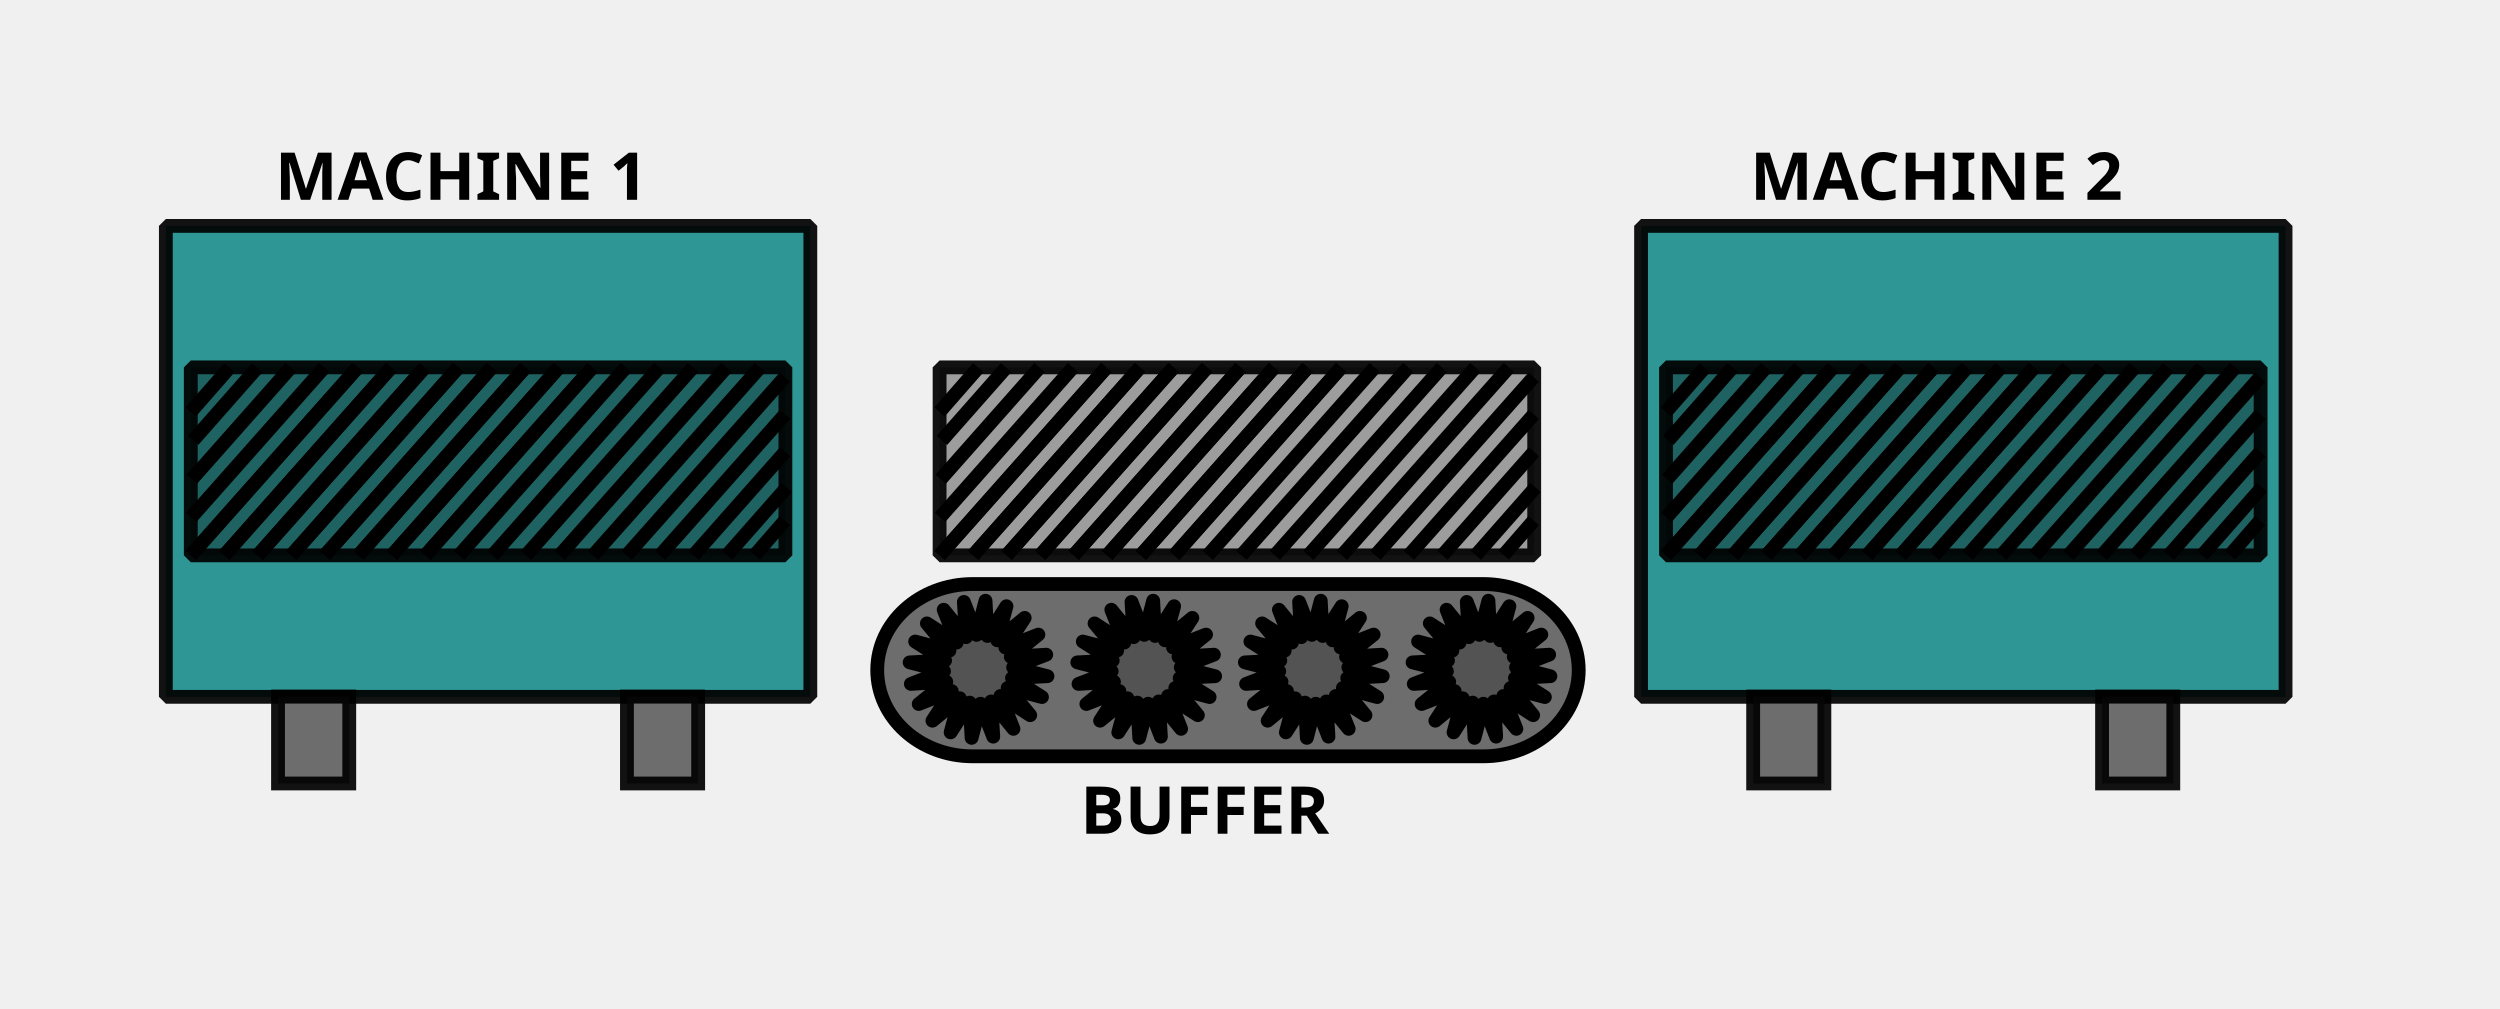
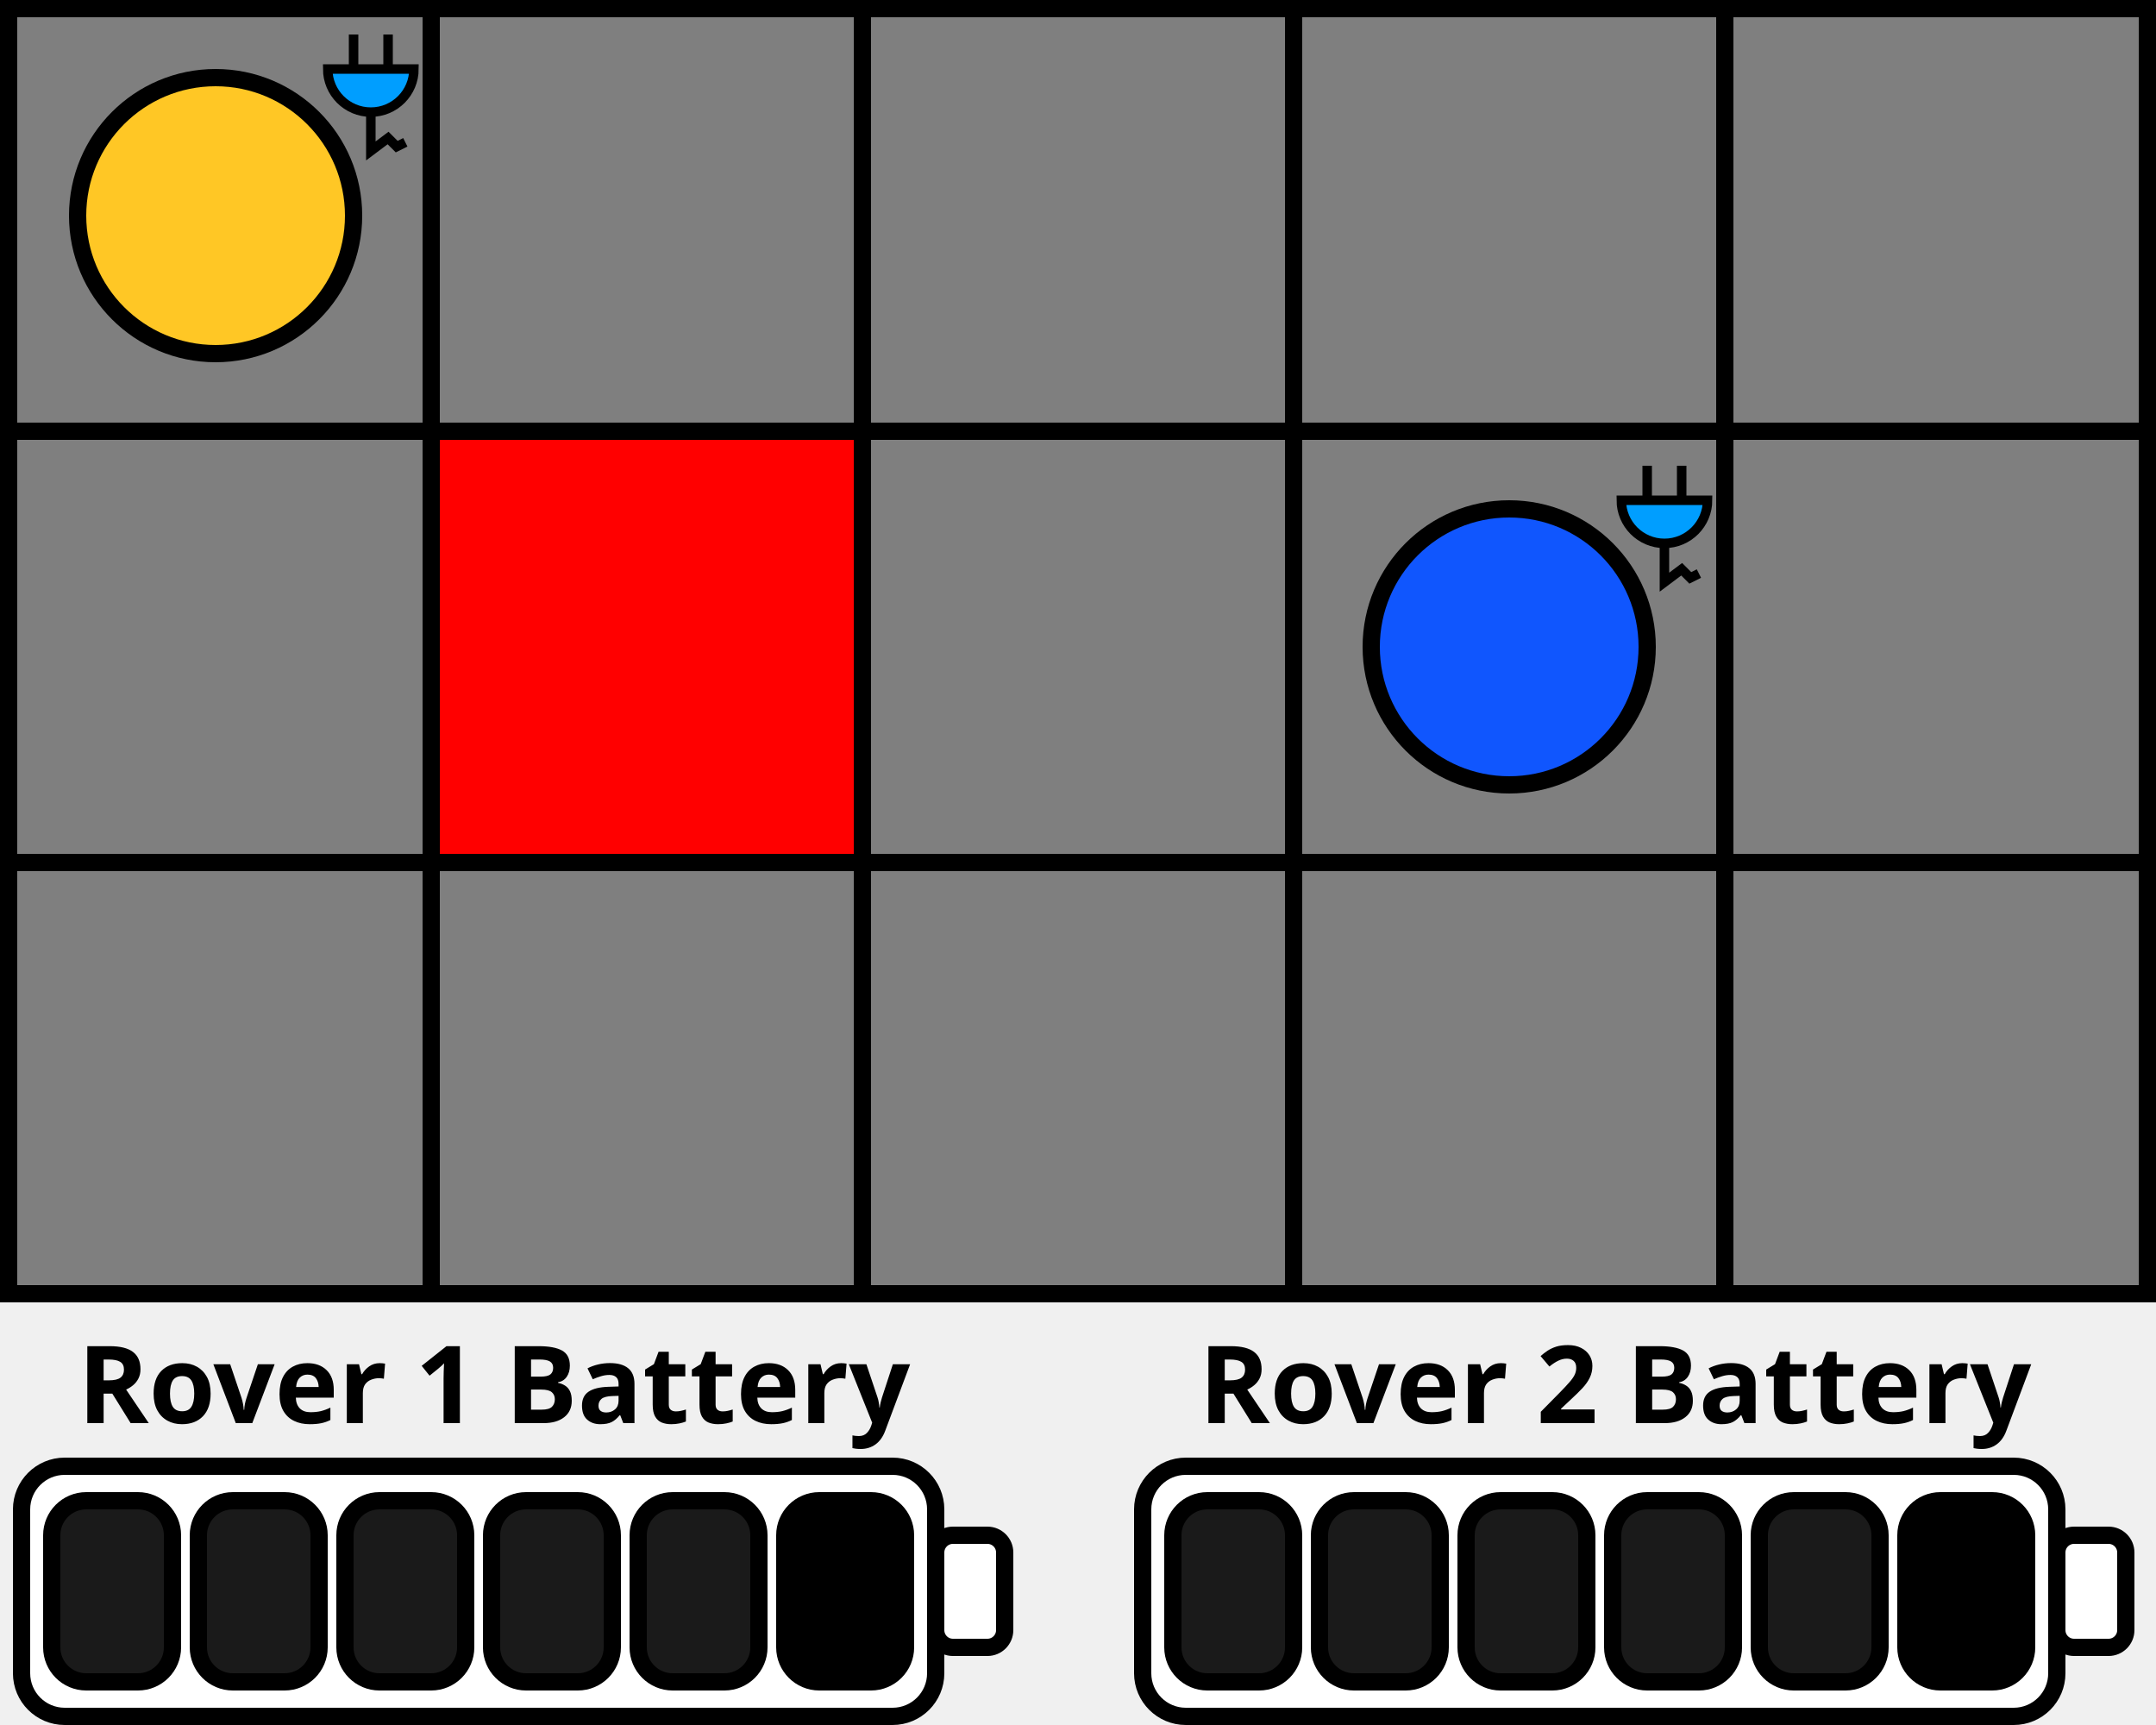
- <svg xmlns="http://www.w3.org/2000/svg" xmlns:xlink="http://www.w3.org/1999/xlink" width="181.124mm" height="73.05mm" version="1.1" viewBox="0 0 181.124 73.05" id="svg868">
-   <defs id="defs872">
-     <marker style="overflow:visible" id="Arrow2Mend" refX="0" refY="0" orient="auto">
-       <path transform="scale(-0.6)" d="M 8.719,4.034 -2.207,0.016 8.719,-4.002 c -1.745,2.372 -1.735,5.617 -6e-7,8.035 z" style="fill:context-stroke;fill-rule:evenodd;stroke-width:0.625;stroke-linejoin:round" id="path901" />
-     </marker>
-     <marker style="overflow:visible" id="Arrow2Lend" refX="0" refY="0" orient="auto">
-       <path transform="matrix(-1.1,0,0,-1.1,-1.1,0)" d="M 8.719,4.034 -2.207,0.016 8.719,-4.002 c -1.745,2.372 -1.735,5.617 -6e-7,8.035 z" style="fill:context-stroke;fill-rule:evenodd;stroke-width:0.625;stroke-linejoin:round" id="path17858" />
-     </marker>
-     <linearGradient id="linearGradient17638">
-       <stop style="stop-color:#f6722a;stop-opacity:1;" offset="0" id="stop17634" />
-       <stop style="stop-color:#f6722a;stop-opacity:0;" offset="1" id="stop17636" />
-     </linearGradient>
-     <linearGradient id="linearGradient16834">
-       <stop style="stop-color:#00a500;stop-opacity:1;" offset="0" id="stop16830" />
-       <stop style="stop-color:#00a500;stop-opacity:0;" offset="1" id="stop16832" />
-     </linearGradient>
-     <linearGradient xlink:href="#linearGradient17638" id="linearGradient17640" x1="217.504" y1="29.554" x2="269.643" y2="29.554" gradientUnits="userSpaceOnUse" gradientTransform="matrix(0.6414078,0,0,0.6383907,42.29711,2.3982)" />
-     <linearGradient xlink:href="#linearGradient16834" id="linearGradient1231" gradientUnits="userSpaceOnUse" gradientTransform="matrix(-0.6414078,0,0,0.6383907,173.6589,2.398199)" x1="217.504" y1="29.554" x2="269.643" y2="29.554" />
+ <svg xmlns="http://www.w3.org/2000/svg" xmlns:xlink="http://www.w3.org/1999/xlink" width="500" height="400">
+   <defs>
+     <circle id="roverCircle" r="32" stroke="black" stroke-width="4" />
+     <svg id="charge">
+       <path d="M 82 8 v 8" fill="none" stroke="black" stroke-width="2.2" />
+       <path d="M 90 8 v 8" fill="none" stroke="black" stroke-width="2.2" />
+       <path d="M 76 16 h 20 a 10 10 0 0 1 -20 0 z" fill="rgb(0,158,255)" stroke="black" stroke-width="2.2" />
+       <path d="M 86 26 v 9 l 4 -3 l 2 2 l 2 -1" fill="none" stroke="black" stroke-width="2.2" />
+     </svg>
+     <rect id="batteryRect" y="340" width="212" height="58" rx="10" fill="white" stroke="black" stroke-width="4px" />
+     <rect id="batteryMiniRect" y="356" width="16" height="26" rx="4" fill="white" stroke="black" stroke-width="4px" />
+     <text id="batteryText" y="330" style="font:bold 25px sans-serif" />
+     <rect id="batteryCell" y="6" width="28" height="42" rx="8" stroke="black" stroke-width="4px" />
+     <svg id="batteryCells">
+       <use xlink:href="#batteryCell" x="12" fill="rgb(26, 26, 26)" />
+       <use xlink:href="#batteryCell" x="46" fill="rgb(26, 26, 26)" />
+       <use xlink:href="#batteryCell" x="80" fill="rgb(26, 26, 26)" />
+       <use xlink:href="#batteryCell" x="114" fill="rgb(26, 26, 26)" />
+       <use xlink:href="#batteryCell" x="148" fill="rgb(26, 26, 26)" />
+       <use xlink:href="#batteryCell" x="182" fill="black" />
+     </svg>
  </defs>
-   <text transform="scale(1.00235,0.9976552)" x="19.871" y="14.507" font-family="Verdana" font-size="4.804px" font-weight="bold" stroke-width="0.265" style="line-height:1.25" xml:space="preserve" id="text826">
-     <tspan x="19.871" y="14.507" font-family="Verdana" font-size="4.804px" font-weight="bold" stroke-width="0.265" id="tspan824">MACHINE 1</tspan>
-   </text>
-   <path d="M 12.016,16.365 H 58.708 V 50.485 H 12.016 Z" fill="#008080" fill-opacity="0.804" fill-rule="evenodd" stroke="#000000" stroke-miterlimit="1" stroke-opacity="0.922" id="M1" style="fill:#008080;fill-opacity:0.804;stroke-width:1" />
-   <g transform="matrix(0.7582627,0,0,0.7547111,-4.8771,-61.28979)" fill="#4d4d4d" fill-opacity="0.803" fill-rule="evenodd" stroke="#000000" stroke-linecap="square" stroke-opacity="0.922" stroke-width="1.322" id="g834">
-     <rect x="32.997" y="148.07" width="6.804" height="8.351" id="rect830" style="stroke-width:1.322" />
-     <rect x="66.335" y="148.07" width="6.804" height="8.351" id="rect832" style="stroke-width:1.322" />
-   </g>
-   <text transform="scale(1.00235,0.9976552)" x="126.496" y="14.507" font-family="Verdana" font-size="4.804px" font-weight="bold" stroke-width="0.265" style="line-height:1.25" xml:space="preserve" id="text838">
-     <tspan x="126.496" y="14.507" font-family="Verdana" font-size="4.804px" font-weight="bold" stroke-width="0.265" id="tspan836">MACHINE 2</tspan>
-   </text>
-   <path d="m 118.895,16.365 h 46.692 v 34.12 h -46.692 z" fill="#008080" fill-opacity="0.804" fill-rule="evenodd" stroke="#000000" stroke-miterlimit="1" stroke-opacity="0.922" id="M2" style="stroke-width:1" />
-   <g transform="matrix(0.7582627,0,0,0.7547111,101.995,-61.28979)" fill="#4d4d4d" fill-opacity="0.803" fill-rule="evenodd" stroke="#000000" stroke-linecap="square" stroke-opacity="0.922" stroke-width="1.322" id="g846">
-     <rect x="32.997" y="148.07" width="6.804" height="8.351" id="rect842" style="stroke-width:1.322" />
-     <rect x="66.335" y="148.07" width="6.804" height="8.351" id="rect844" style="stroke-width:1.322" />
-   </g>
-   <rect x="63.555" y="42.313" width="50.822" height="12.481" rx="6.902" ry="6.902" id="rect848" style="fill:#4d4d4d;fill-opacity:0.804;fill-rule:evenodd;stroke:#000000;stroke-width:1;stroke-linejoin:round" />
-   <g stroke-width="5.807" id="g858" transform="matrix(0.7650332,0,0,0.7614346,11.73636,-59.28558)" style="fill:#4d4d4d;fill-opacity:0.804;fill-rule:evenodd;stroke:#000000;stroke-linejoin:round">
-     <path transform="matrix(0.22562,0,0,0.22562,90.433,170.72)" d="m -36.396,-109.96 -12.489,-8.103 5.445,13.856 -9.374,-11.566 0.897,14.86 -5.341,-13.896 -3.739,14.41 -0.785,-14.867 -8.009,12.55 3.847,-14.382 -11.495,9.46 8.103,-12.489 -13.856,5.445 11.566,-9.374 -14.86,0.897 13.896,-5.341 -14.41,-3.739 14.867,-0.785 -12.55,-8.009 14.382,3.847 -9.46,-11.495 12.489,8.103 -5.445,-13.856 9.374,11.566 -0.897,-14.86 5.341,13.896 3.739,-14.41 0.785,14.867 8.009,-12.55 -3.847,14.382 11.495,-9.46 -8.103,12.489 13.856,-5.445 -11.566,9.374 14.86,-0.897 -13.896,5.341 14.41,3.739 -14.867,0.785 12.55,8.009 -14.382,-3.847 z" id="path850" style="stroke-width:5.807" />
-     <path transform="matrix(0.22562,0,0,0.22562,106.31,170.72)" d="m -36.396,-109.96 -12.489,-8.103 5.445,13.856 -9.374,-11.566 0.897,14.86 -5.341,-13.896 -3.739,14.41 -0.785,-14.867 -8.009,12.55 3.847,-14.382 -11.495,9.46 8.103,-12.489 -13.856,5.445 11.566,-9.374 -14.86,0.897 13.896,-5.341 -14.41,-3.739 14.867,-0.785 -12.55,-8.009 14.382,3.847 -9.46,-11.495 12.489,8.103 -5.445,-13.856 9.374,11.566 -0.897,-14.86 5.341,13.896 3.739,-14.41 0.785,14.867 8.009,-12.55 -3.847,14.382 11.495,-9.46 -8.103,12.489 13.856,-5.445 -11.566,9.374 14.86,-0.897 -13.896,5.341 14.41,3.739 -14.867,0.785 12.55,8.009 -14.382,-3.847 z" id="path852" style="stroke-width:5.807" />
-     <path transform="matrix(0.22562,0,0,0.22562,122.18,170.72)" d="m -36.396,-109.96 -12.489,-8.103 5.445,13.856 -9.374,-11.566 0.897,14.86 -5.341,-13.896 -3.739,14.41 -0.785,-14.867 -8.009,12.55 3.847,-14.382 -11.495,9.46 8.103,-12.489 -13.856,5.445 11.566,-9.374 -14.86,0.897 13.896,-5.341 -14.41,-3.739 14.867,-0.785 -12.55,-8.009 14.382,3.847 -9.46,-11.495 12.489,8.103 -5.445,-13.856 9.374,11.566 -0.897,-14.86 5.341,13.896 3.739,-14.41 0.785,14.867 8.009,-12.55 -3.847,14.382 11.495,-9.46 -8.103,12.489 13.856,-5.445 -11.566,9.374 14.86,-0.897 -13.896,5.341 14.41,3.739 -14.867,0.785 12.55,8.009 -14.382,-3.847 z" id="path854" style="stroke-width:5.807" />
-     <path transform="matrix(0.22562,0,0,0.22562,138.06,170.72)" d="m -36.396,-109.96 -12.489,-8.103 5.445,13.856 -9.374,-11.566 0.897,14.86 -5.341,-13.896 -3.739,14.41 -0.785,-14.867 -8.009,12.55 3.847,-14.382 -11.495,9.46 8.103,-12.489 -13.856,5.445 11.566,-9.374 -14.86,0.897 13.896,-5.341 -14.41,-3.739 14.867,-0.785 -12.55,-8.009 14.382,3.847 -9.46,-11.495 12.489,8.103 -5.445,-13.856 9.374,11.566 -0.897,-14.86 5.341,13.896 3.739,-14.41 0.785,14.867 8.009,-12.55 -3.847,14.382 11.495,-9.46 -8.103,12.489 13.856,-5.445 -11.566,9.374 14.86,-0.897 -13.896,5.341 14.41,3.739 -14.867,0.785 12.55,8.009 -14.382,-3.847 z" id="path856" style="stroke-width:5.807" />
-   </g>
-   <text transform="scale(1.00235,0.9976552)" x="78.083" y="60.547" font-family="Verdana" font-size="4.804px" font-weight="bold" stroke-width="0.265" style="line-height:1.25" xml:space="preserve" id="text864">
-     <tspan x="78.083" y="60.547" font-family="Verdana" font-size="4.804px" font-weight="bold" stroke-width="0.265" id="tspan862">BUFFER</tspan>
-   </text>
-   <g id="PieceInM1" transform="matrix(0.7650332,0,0,0.7614346,-83.0076,-54.3221)" style="stroke-width:1.31">
-     <rect style="fill:#000000;fill-opacity:0.344;fill-rule:evenodd;stroke:#000000;stroke-width:1.31;stroke-linecap:square;stroke-linejoin:miter;stroke-miterlimit:1.3;stroke-dasharray:none;stroke-opacity:0.922" id="rect8318" width="56.311" height="17.889" x="126.569" y="106.295" />
-     <path style="fill:none;stroke:#000000;stroke-width:1.31;stroke-linecap:butt;stroke-linejoin:miter;stroke-miterlimit:4;stroke-dasharray:none;stroke-opacity:1" d="m 126.569,124.184 15.806,-17.88" id="path8320" />
-     <path style="fill:none;stroke:#000000;stroke-width:1.31;stroke-linecap:butt;stroke-linejoin:miter;stroke-miterlimit:4;stroke-dasharray:none;stroke-opacity:1" d="M 132.919,124.184 148.725,106.304" id="path8322" />
-     <path style="fill:none;stroke:#000000;stroke-width:1.31;stroke-linecap:butt;stroke-linejoin:miter;stroke-miterlimit:4;stroke-dasharray:none;stroke-opacity:1" d="m 139.269,124.184 15.806,-17.88" id="path8324" />
-     <path style="fill:none;stroke:#000000;stroke-width:1.31;stroke-linecap:butt;stroke-linejoin:miter;stroke-miterlimit:4;stroke-dasharray:none;stroke-opacity:1" d="m 142.444,124.184 15.806,-17.88" id="path8326" />
-     <path style="fill:none;stroke:#000000;stroke-width:1.31;stroke-linecap:butt;stroke-linejoin:miter;stroke-miterlimit:4;stroke-dasharray:none;stroke-opacity:1" d="m 145.62,124.184 15.806,-17.88" id="path8328" />
-     <path style="fill:none;stroke:#000000;stroke-width:1.31;stroke-linecap:butt;stroke-linejoin:miter;stroke-miterlimit:4;stroke-dasharray:none;stroke-opacity:1" d="M 148.795,124.184 164.601,106.304" id="path8330" />
-     <path style="fill:none;stroke:#000000;stroke-width:1.31;stroke-linecap:butt;stroke-linejoin:miter;stroke-miterlimit:4;stroke-dasharray:none;stroke-opacity:1" d="m 126.792,113.243 6.075,-6.924" id="path8332" />
-     <path style="fill:none;stroke:#000000;stroke-width:1.31;stroke-linecap:butt;stroke-linejoin:miter;stroke-miterlimit:4;stroke-dasharray:none;stroke-opacity:1" d="m 129.744,124.184 15.806,-17.88" id="path8334" />
-     <path style="fill:none;stroke:#000000;stroke-width:1.31;stroke-linecap:butt;stroke-linejoin:miter;stroke-miterlimit:4;stroke-dasharray:none;stroke-opacity:1" d="m 136.094,124.184 15.806,-17.88" id="path8336" />
-     <path style="fill:none;stroke:#000000;stroke-width:1.31;stroke-linecap:butt;stroke-linejoin:miter;stroke-miterlimit:4;stroke-dasharray:none;stroke-opacity:1" d="m 126.569,124.184 15.806,-17.88" id="path8338" />
-     <path style="fill:none;stroke:#000000;stroke-width:1.31;stroke-linecap:butt;stroke-linejoin:miter;stroke-miterlimit:4;stroke-dasharray:none;stroke-opacity:1" d="M 132.919,124.184 148.725,106.304" id="path8340" />
-     <path style="fill:none;stroke:#000000;stroke-width:1.31;stroke-linecap:butt;stroke-linejoin:miter;stroke-miterlimit:4;stroke-dasharray:none;stroke-opacity:1" d="m 139.269,124.184 15.806,-17.88" id="path8342" />
-     <path style="fill:none;stroke:#000000;stroke-width:1.31;stroke-linecap:butt;stroke-linejoin:miter;stroke-miterlimit:4;stroke-dasharray:none;stroke-opacity:1" d="m 142.444,124.184 15.806,-17.88" id="path8344" />
-     <path style="fill:none;stroke:#000000;stroke-width:1.31;stroke-linecap:butt;stroke-linejoin:miter;stroke-miterlimit:4;stroke-dasharray:none;stroke-opacity:1" d="m 145.62,124.184 15.806,-17.88" id="path8346" />
-     <path style="fill:none;stroke:#000000;stroke-width:1.31;stroke-linecap:butt;stroke-linejoin:miter;stroke-miterlimit:4;stroke-dasharray:none;stroke-opacity:1" d="M 148.795,124.184 164.601,106.304" id="path8348" />
-     <path style="fill:none;stroke:#000000;stroke-width:1.31;stroke-linecap:butt;stroke-linejoin:miter;stroke-miterlimit:4;stroke-dasharray:none;stroke-opacity:1" d="m 129.744,124.184 15.806,-17.88" id="path8350" />
-     <path style="fill:none;stroke:#000000;stroke-width:1.31;stroke-linecap:butt;stroke-linejoin:miter;stroke-miterlimit:4;stroke-dasharray:none;stroke-opacity:1" d="m 136.094,124.184 15.806,-17.88" id="path8352" />
-     <path style="fill:none;stroke:#000000;stroke-width:1.31;stroke-linecap:butt;stroke-linejoin:miter;stroke-miterlimit:4;stroke-dasharray:none;stroke-opacity:1" d="m 151.97,124.184 15.806,-17.88" id="path8354" />
-     <path style="fill:none;stroke:#000000;stroke-width:1.31;stroke-linecap:butt;stroke-linejoin:miter;stroke-miterlimit:4;stroke-dasharray:none;stroke-opacity:1" d="m 158.32,124.184 15.806,-17.88" id="path8356" />
-     <path style="fill:none;stroke:#000000;stroke-width:1.31;stroke-linecap:butt;stroke-linejoin:miter;stroke-miterlimit:4;stroke-dasharray:none;stroke-opacity:1" d="M 164.67,124.184 180.476,106.304" id="path8358" />
-     <path style="fill:none;stroke:#000000;stroke-width:1.31;stroke-linecap:butt;stroke-linejoin:miter;stroke-miterlimit:4;stroke-dasharray:none;stroke-opacity:1" d="M 167.843,124.183 182.826,107.231" id="path8360" />
-     <path style="fill:none;stroke:#000000;stroke-width:1.31;stroke-linecap:butt;stroke-linejoin:miter;stroke-miterlimit:4;stroke-dasharray:none;stroke-opacity:1" d="m 171.014,124.179 11.833,-13.408" id="path8362" />
-     <path style="fill:none;stroke:#000000;stroke-width:1.31;stroke-linecap:butt;stroke-linejoin:miter;stroke-miterlimit:4;stroke-dasharray:none;stroke-opacity:1" d="m 174.185,124.175 8.67,-9.846" id="path8364" />
-     <path style="fill:none;stroke:#000000;stroke-width:1.31;stroke-linecap:butt;stroke-linejoin:miter;stroke-miterlimit:4;stroke-dasharray:none;stroke-opacity:1" d="m 155.145,124.184 15.806,-17.88" id="path8366" />
-     <path style="fill:none;stroke:#000000;stroke-width:1.31;stroke-linecap:butt;stroke-linejoin:miter;stroke-miterlimit:4;stroke-dasharray:none;stroke-opacity:1" d="m 161.495,124.184 15.806,-17.88" id="path8368" />
-     <path style="fill:none;stroke:#000000;stroke-width:1.31;stroke-linecap:butt;stroke-linejoin:miter;stroke-miterlimit:4;stroke-dasharray:none;stroke-opacity:1" d="m 177.352,124.167 5.649,-6.443" id="path8370" />
-     <path style="fill:none;stroke:#000000;stroke-width:1.31;stroke-linecap:butt;stroke-linejoin:miter;stroke-miterlimit:4;stroke-dasharray:none;stroke-opacity:1" d="m 179.986,124.156 2.843,-3.281" id="path8372" />
-     <path style="fill:none;stroke:#000000;stroke-width:1.31;stroke-linecap:butt;stroke-linejoin:miter;stroke-miterlimit:4;stroke-dasharray:none;stroke-opacity:1" d="m 126.612,120.571 12.593,-14.262" id="path8374" />
-     <path style="fill:none;stroke:#000000;stroke-width:1.31;stroke-linecap:butt;stroke-linejoin:miter;stroke-miterlimit:4;stroke-dasharray:none;stroke-opacity:1" d="m 126.682,116.93 9.354,-10.616" id="path8376" />
-     <path style="fill:none;stroke:#000000;stroke-width:1.31;stroke-linecap:butt;stroke-linejoin:miter;stroke-miterlimit:4;stroke-dasharray:none;stroke-opacity:1" d="m 126.563,110.537 3.666,-4.21" id="path8378" />
-   </g>
-   <g id="PieceInM2" transform="matrix(0.7650332,0,0,0.7614346,23.87109,-54.3221)" style="stroke-width:1.31">
-     <rect style="fill:#000000;fill-opacity:0.344;fill-rule:evenodd;stroke:#000000;stroke-width:1.31;stroke-linecap:square;stroke-linejoin:miter;stroke-miterlimit:1.3;stroke-dasharray:none;stroke-opacity:0.922" id="rect13960" width="56.311" height="17.889" x="126.569" y="106.295" />
-     <path style="fill:none;stroke:#000000;stroke-width:1.31;stroke-linecap:butt;stroke-linejoin:miter;stroke-miterlimit:4;stroke-dasharray:none;stroke-opacity:1" d="m 126.569,124.184 15.806,-17.88" id="path13962" />
-     <path style="fill:none;stroke:#000000;stroke-width:1.31;stroke-linecap:butt;stroke-linejoin:miter;stroke-miterlimit:4;stroke-dasharray:none;stroke-opacity:1" d="M 132.919,124.184 148.725,106.304" id="path13964" />
-     <path style="fill:none;stroke:#000000;stroke-width:1.31;stroke-linecap:butt;stroke-linejoin:miter;stroke-miterlimit:4;stroke-dasharray:none;stroke-opacity:1" d="m 139.269,124.184 15.806,-17.88" id="path13966" />
-     <path style="fill:none;stroke:#000000;stroke-width:1.31;stroke-linecap:butt;stroke-linejoin:miter;stroke-miterlimit:4;stroke-dasharray:none;stroke-opacity:1" d="m 142.444,124.184 15.806,-17.88" id="path13968" />
-     <path style="fill:none;stroke:#000000;stroke-width:1.31;stroke-linecap:butt;stroke-linejoin:miter;stroke-miterlimit:4;stroke-dasharray:none;stroke-opacity:1" d="m 145.62,124.184 15.806,-17.88" id="path13970" />
-     <path style="fill:none;stroke:#000000;stroke-width:1.31;stroke-linecap:butt;stroke-linejoin:miter;stroke-miterlimit:4;stroke-dasharray:none;stroke-opacity:1" d="M 148.795,124.184 164.601,106.304" id="path13972" />
-     <path style="fill:none;stroke:#000000;stroke-width:1.31;stroke-linecap:butt;stroke-linejoin:miter;stroke-miterlimit:4;stroke-dasharray:none;stroke-opacity:1" d="m 126.792,113.243 6.075,-6.924" id="path13974" />
-     <path style="fill:none;stroke:#000000;stroke-width:1.31;stroke-linecap:butt;stroke-linejoin:miter;stroke-miterlimit:4;stroke-dasharray:none;stroke-opacity:1" d="m 129.744,124.184 15.806,-17.88" id="path13976" />
-     <path style="fill:none;stroke:#000000;stroke-width:1.31;stroke-linecap:butt;stroke-linejoin:miter;stroke-miterlimit:4;stroke-dasharray:none;stroke-opacity:1" d="m 136.094,124.184 15.806,-17.88" id="path13978" />
-     <path style="fill:none;stroke:#000000;stroke-width:1.31;stroke-linecap:butt;stroke-linejoin:miter;stroke-miterlimit:4;stroke-dasharray:none;stroke-opacity:1" d="m 126.569,124.184 15.806,-17.88" id="path13980" />
-     <path style="fill:none;stroke:#000000;stroke-width:1.31;stroke-linecap:butt;stroke-linejoin:miter;stroke-miterlimit:4;stroke-dasharray:none;stroke-opacity:1" d="M 132.919,124.184 148.725,106.304" id="path13982" />
-     <path style="fill:none;stroke:#000000;stroke-width:1.31;stroke-linecap:butt;stroke-linejoin:miter;stroke-miterlimit:4;stroke-dasharray:none;stroke-opacity:1" d="m 139.269,124.184 15.806,-17.88" id="path13984" />
-     <path style="fill:none;stroke:#000000;stroke-width:1.31;stroke-linecap:butt;stroke-linejoin:miter;stroke-miterlimit:4;stroke-dasharray:none;stroke-opacity:1" d="m 142.444,124.184 15.806,-17.88" id="path13986" />
-     <path style="fill:none;stroke:#000000;stroke-width:1.31;stroke-linecap:butt;stroke-linejoin:miter;stroke-miterlimit:4;stroke-dasharray:none;stroke-opacity:1" d="m 145.62,124.184 15.806,-17.88" id="path13988" />
-     <path style="fill:none;stroke:#000000;stroke-width:1.31;stroke-linecap:butt;stroke-linejoin:miter;stroke-miterlimit:4;stroke-dasharray:none;stroke-opacity:1" d="M 148.795,124.184 164.601,106.304" id="path13990" />
-     <path style="fill:none;stroke:#000000;stroke-width:1.31;stroke-linecap:butt;stroke-linejoin:miter;stroke-miterlimit:4;stroke-dasharray:none;stroke-opacity:1" d="m 129.744,124.184 15.806,-17.88" id="path13992" />
-     <path style="fill:none;stroke:#000000;stroke-width:1.31;stroke-linecap:butt;stroke-linejoin:miter;stroke-miterlimit:4;stroke-dasharray:none;stroke-opacity:1" d="m 136.094,124.184 15.806,-17.88" id="path13994" />
-     <path style="fill:none;stroke:#000000;stroke-width:1.31;stroke-linecap:butt;stroke-linejoin:miter;stroke-miterlimit:4;stroke-dasharray:none;stroke-opacity:1" d="m 151.97,124.184 15.806,-17.88" id="path13996" />
-     <path style="fill:none;stroke:#000000;stroke-width:1.31;stroke-linecap:butt;stroke-linejoin:miter;stroke-miterlimit:4;stroke-dasharray:none;stroke-opacity:1" d="m 158.32,124.184 15.806,-17.88" id="path13998" />
-     <path style="fill:none;stroke:#000000;stroke-width:1.31;stroke-linecap:butt;stroke-linejoin:miter;stroke-miterlimit:4;stroke-dasharray:none;stroke-opacity:1" d="M 164.67,124.184 180.476,106.304" id="path14000" />
-     <path style="fill:none;stroke:#000000;stroke-width:1.31;stroke-linecap:butt;stroke-linejoin:miter;stroke-miterlimit:4;stroke-dasharray:none;stroke-opacity:1" d="M 167.843,124.183 182.826,107.231" id="path14002" />
-     <path style="fill:none;stroke:#000000;stroke-width:1.31;stroke-linecap:butt;stroke-linejoin:miter;stroke-miterlimit:4;stroke-dasharray:none;stroke-opacity:1" d="m 171.014,124.179 11.833,-13.408" id="path14004" />
-     <path style="fill:none;stroke:#000000;stroke-width:1.31;stroke-linecap:butt;stroke-linejoin:miter;stroke-miterlimit:4;stroke-dasharray:none;stroke-opacity:1" d="m 174.185,124.175 8.67,-9.846" id="path14006" />
-     <path style="fill:none;stroke:#000000;stroke-width:1.31;stroke-linecap:butt;stroke-linejoin:miter;stroke-miterlimit:4;stroke-dasharray:none;stroke-opacity:1" d="m 155.145,124.184 15.806,-17.88" id="path14008" />
-     <path style="fill:none;stroke:#000000;stroke-width:1.31;stroke-linecap:butt;stroke-linejoin:miter;stroke-miterlimit:4;stroke-dasharray:none;stroke-opacity:1" d="m 161.495,124.184 15.806,-17.88" id="path14010" />
-     <path style="fill:none;stroke:#000000;stroke-width:1.31;stroke-linecap:butt;stroke-linejoin:miter;stroke-miterlimit:4;stroke-dasharray:none;stroke-opacity:1" d="m 177.352,124.167 5.649,-6.443" id="path14012" />
-     <path style="fill:none;stroke:#000000;stroke-width:1.31;stroke-linecap:butt;stroke-linejoin:miter;stroke-miterlimit:4;stroke-dasharray:none;stroke-opacity:1" d="m 179.986,124.156 2.843,-3.281" id="path14014" />
-     <path style="fill:none;stroke:#000000;stroke-width:1.31;stroke-linecap:butt;stroke-linejoin:miter;stroke-miterlimit:4;stroke-dasharray:none;stroke-opacity:1" d="m 126.612,120.571 12.593,-14.262" id="path14016" />
-     <path style="fill:none;stroke:#000000;stroke-width:1.31;stroke-linecap:butt;stroke-linejoin:miter;stroke-miterlimit:4;stroke-dasharray:none;stroke-opacity:1" d="m 126.682,116.93 9.354,-10.616" id="path14018" />
-     <path style="fill:none;stroke:#000000;stroke-width:1.31;stroke-linecap:butt;stroke-linejoin:miter;stroke-miterlimit:4;stroke-dasharray:none;stroke-opacity:1" d="m 126.563,110.537 3.666,-4.21" id="path14020" />
-   </g>
-   <g id="PieceInB" transform="matrix(0.7650332,0,0,0.7614346,-28.75683,-54.3221)" style="stroke-width:1.31">
-     <rect style="fill:#000000;fill-opacity:0.344;fill-rule:evenodd;stroke:#000000;stroke-width:1.31;stroke-linecap:square;stroke-linejoin:miter;stroke-miterlimit:1.3;stroke-dasharray:none;stroke-opacity:0.922" id="rect14024" width="56.311" height="17.889" x="126.569" y="106.295" />
-     <path style="fill:none;stroke:#000000;stroke-width:1.31;stroke-linecap:butt;stroke-linejoin:miter;stroke-miterlimit:4;stroke-dasharray:none;stroke-opacity:1" d="m 126.569,124.184 15.806,-17.88" id="path14026" />
-     <path style="fill:none;stroke:#000000;stroke-width:1.31;stroke-linecap:butt;stroke-linejoin:miter;stroke-miterlimit:4;stroke-dasharray:none;stroke-opacity:1" d="M 132.919,124.184 148.725,106.304" id="path14028" />
-     <path style="fill:none;stroke:#000000;stroke-width:1.31;stroke-linecap:butt;stroke-linejoin:miter;stroke-miterlimit:4;stroke-dasharray:none;stroke-opacity:1" d="m 139.269,124.184 15.806,-17.88" id="path14030" />
-     <path style="fill:none;stroke:#000000;stroke-width:1.31;stroke-linecap:butt;stroke-linejoin:miter;stroke-miterlimit:4;stroke-dasharray:none;stroke-opacity:1" d="m 142.444,124.184 15.806,-17.88" id="path14032" />
-     <path style="fill:none;stroke:#000000;stroke-width:1.31;stroke-linecap:butt;stroke-linejoin:miter;stroke-miterlimit:4;stroke-dasharray:none;stroke-opacity:1" d="m 145.62,124.184 15.806,-17.88" id="path14034" />
-     <path style="fill:none;stroke:#000000;stroke-width:1.31;stroke-linecap:butt;stroke-linejoin:miter;stroke-miterlimit:4;stroke-dasharray:none;stroke-opacity:1" d="M 148.795,124.184 164.601,106.304" id="path14036" />
-     <path style="fill:none;stroke:#000000;stroke-width:1.31;stroke-linecap:butt;stroke-linejoin:miter;stroke-miterlimit:4;stroke-dasharray:none;stroke-opacity:1" d="m 126.792,113.243 6.075,-6.924" id="path14038" />
-     <path style="fill:none;stroke:#000000;stroke-width:1.31;stroke-linecap:butt;stroke-linejoin:miter;stroke-miterlimit:4;stroke-dasharray:none;stroke-opacity:1" d="m 129.744,124.184 15.806,-17.88" id="path14040" />
-     <path style="fill:none;stroke:#000000;stroke-width:1.31;stroke-linecap:butt;stroke-linejoin:miter;stroke-miterlimit:4;stroke-dasharray:none;stroke-opacity:1" d="m 136.094,124.184 15.806,-17.88" id="path14042" />
-     <path style="fill:none;stroke:#000000;stroke-width:1.31;stroke-linecap:butt;stroke-linejoin:miter;stroke-miterlimit:4;stroke-dasharray:none;stroke-opacity:1" d="m 126.569,124.184 15.806,-17.88" id="path14044" />
-     <path style="fill:none;stroke:#000000;stroke-width:1.31;stroke-linecap:butt;stroke-linejoin:miter;stroke-miterlimit:4;stroke-dasharray:none;stroke-opacity:1" d="M 132.919,124.184 148.725,106.304" id="path14046" />
-     <path style="fill:none;stroke:#000000;stroke-width:1.31;stroke-linecap:butt;stroke-linejoin:miter;stroke-miterlimit:4;stroke-dasharray:none;stroke-opacity:1" d="m 139.269,124.184 15.806,-17.88" id="path14048" />
-     <path style="fill:none;stroke:#000000;stroke-width:1.31;stroke-linecap:butt;stroke-linejoin:miter;stroke-miterlimit:4;stroke-dasharray:none;stroke-opacity:1" d="m 142.444,124.184 15.806,-17.88" id="path14050" />
-     <path style="fill:none;stroke:#000000;stroke-width:1.31;stroke-linecap:butt;stroke-linejoin:miter;stroke-miterlimit:4;stroke-dasharray:none;stroke-opacity:1" d="m 145.62,124.184 15.806,-17.88" id="path14052" />
-     <path style="fill:none;stroke:#000000;stroke-width:1.31;stroke-linecap:butt;stroke-linejoin:miter;stroke-miterlimit:4;stroke-dasharray:none;stroke-opacity:1" d="M 148.795,124.184 164.601,106.304" id="path14054" />
-     <path style="fill:none;stroke:#000000;stroke-width:1.31;stroke-linecap:butt;stroke-linejoin:miter;stroke-miterlimit:4;stroke-dasharray:none;stroke-opacity:1" d="m 129.744,124.184 15.806,-17.88" id="path14056" />
-     <path style="fill:none;stroke:#000000;stroke-width:1.31;stroke-linecap:butt;stroke-linejoin:miter;stroke-miterlimit:4;stroke-dasharray:none;stroke-opacity:1" d="m 136.094,124.184 15.806,-17.88" id="path14058" />
-     <path style="fill:none;stroke:#000000;stroke-width:1.31;stroke-linecap:butt;stroke-linejoin:miter;stroke-miterlimit:4;stroke-dasharray:none;stroke-opacity:1" d="m 151.97,124.184 15.806,-17.88" id="path14060" />
-     <path style="fill:none;stroke:#000000;stroke-width:1.31;stroke-linecap:butt;stroke-linejoin:miter;stroke-miterlimit:4;stroke-dasharray:none;stroke-opacity:1" d="m 158.32,124.184 15.806,-17.88" id="path14062" />
-     <path style="fill:none;stroke:#000000;stroke-width:1.31;stroke-linecap:butt;stroke-linejoin:miter;stroke-miterlimit:4;stroke-dasharray:none;stroke-opacity:1" d="M 164.67,124.184 180.476,106.304" id="path14064" />
-     <path style="fill:none;stroke:#000000;stroke-width:1.31;stroke-linecap:butt;stroke-linejoin:miter;stroke-miterlimit:4;stroke-dasharray:none;stroke-opacity:1" d="M 167.843,124.183 182.826,107.231" id="path14066" />
-     <path style="fill:none;stroke:#000000;stroke-width:1.31;stroke-linecap:butt;stroke-linejoin:miter;stroke-miterlimit:4;stroke-dasharray:none;stroke-opacity:1" d="m 171.014,124.179 11.833,-13.408" id="path14068" />
-     <path style="fill:none;stroke:#000000;stroke-width:1.31;stroke-linecap:butt;stroke-linejoin:miter;stroke-miterlimit:4;stroke-dasharray:none;stroke-opacity:1" d="m 174.185,124.175 8.67,-9.846" id="path14070" />
-     <path style="fill:none;stroke:#000000;stroke-width:1.31;stroke-linecap:butt;stroke-linejoin:miter;stroke-miterlimit:4;stroke-dasharray:none;stroke-opacity:1" d="m 155.145,124.184 15.806,-17.88" id="path14072" />
-     <path style="fill:none;stroke:#000000;stroke-width:1.31;stroke-linecap:butt;stroke-linejoin:miter;stroke-miterlimit:4;stroke-dasharray:none;stroke-opacity:1" d="m 161.495,124.184 15.806,-17.88" id="path14074" />
-     <path style="fill:none;stroke:#000000;stroke-width:1.31;stroke-linecap:butt;stroke-linejoin:miter;stroke-miterlimit:4;stroke-dasharray:none;stroke-opacity:1" d="m 177.352,124.167 5.649,-6.443" id="path14076" />
-     <path style="fill:none;stroke:#000000;stroke-width:1.31;stroke-linecap:butt;stroke-linejoin:miter;stroke-miterlimit:4;stroke-dasharray:none;stroke-opacity:1" d="m 179.986,124.156 2.843,-3.281" id="path14078" />
-     <path style="fill:none;stroke:#000000;stroke-width:1.31;stroke-linecap:butt;stroke-linejoin:miter;stroke-miterlimit:4;stroke-dasharray:none;stroke-opacity:1" d="m 126.612,120.571 12.593,-14.262" id="path14080" />
-     <path style="fill:none;stroke:#000000;stroke-width:1.31;stroke-linecap:butt;stroke-linejoin:miter;stroke-miterlimit:4;stroke-dasharray:none;stroke-opacity:1" d="m 126.682,116.93 9.354,-10.616" id="path14082" />
-     <path style="fill:none;stroke:#000000;stroke-width:1.31;stroke-linecap:butt;stroke-linejoin:miter;stroke-miterlimit:4;stroke-dasharray:none;stroke-opacity:1" d="m 126.563,110.537 3.666,-4.21" id="path14084" />
-   </g>
+   <rect x="0" y="0" width="500" height="300" fill="rgb(127,127,127)" />
+   <rect x="100" y="100" width="100" height="100" fill="red" />
+   <path d="M 0 0   h 500" fill="none" stroke="black" stroke-width="8" />
+   <path d="M 0 100 h 500" fill="none" stroke="black" stroke-width="4" />
+   <path d="M 0 200 h 500" fill="none" stroke="black" stroke-width="4" />
+   <path d="M 0 300 h 500" fill="none" stroke="black" stroke-width="4" />
+   <path d="M 0   0 v 300" fill="none" stroke="black" stroke-width="8" />
+   <path d="M 100 0 v 300" fill="none" stroke="black" stroke-width="4" />
+   <path d="M 200 0 v 300" fill="none" stroke="black" stroke-width="4" />
+   <path d="M 300 0 v 300" fill="none" stroke="black" stroke-width="4" />
+   <path d="M 400 0 v 300" fill="none" stroke="black" stroke-width="4" />
+   <path d="M 500 0 v 300" fill="none" stroke="black" stroke-width="8" />
+   <use id="rover1" xlink:href="#roverCircle" x="50" y="50" fill="rgb(255,199,37)" />
+   <use id="rover2" xlink:href="#roverCircle" x="350" y="150" fill="rgb(16,86,254)" />
+   <use xlink:href="#charge" x="0" y="0" />
+   <use xlink:href="#charge" x="300" y="100" />
+   <use xlink:href="#batteryRect" x="5" />
+   <use xlink:href="#batteryRect" x="265" />
+   <use xlink:href="#batteryMiniRect" x="217" />
+   <use xlink:href="#batteryMiniRect" x="477" />
+   <text x="18" y="330" style="font:bold 25px sans-serif">Rover 1 Battery</text>
+   <text x="278" y="330" style="font:bold 25px sans-serif">Rover 2 Battery</text>
+   <use xlink:href="#batteryCells" x="0" y="342" />
+   <use xlink:href="#batteryCells" x="260" y="342" />
+   <svg x="10" y="344">
+     <rect id="battery1" width="34" height="50" fill="white" transform="scale(0)" />
+   </svg>
+   <svg x="270" y="344">
+     <rect id="battery2" width="34" height="50" fill="white" transform="scale(0)" />
+   </svg>
</svg>
